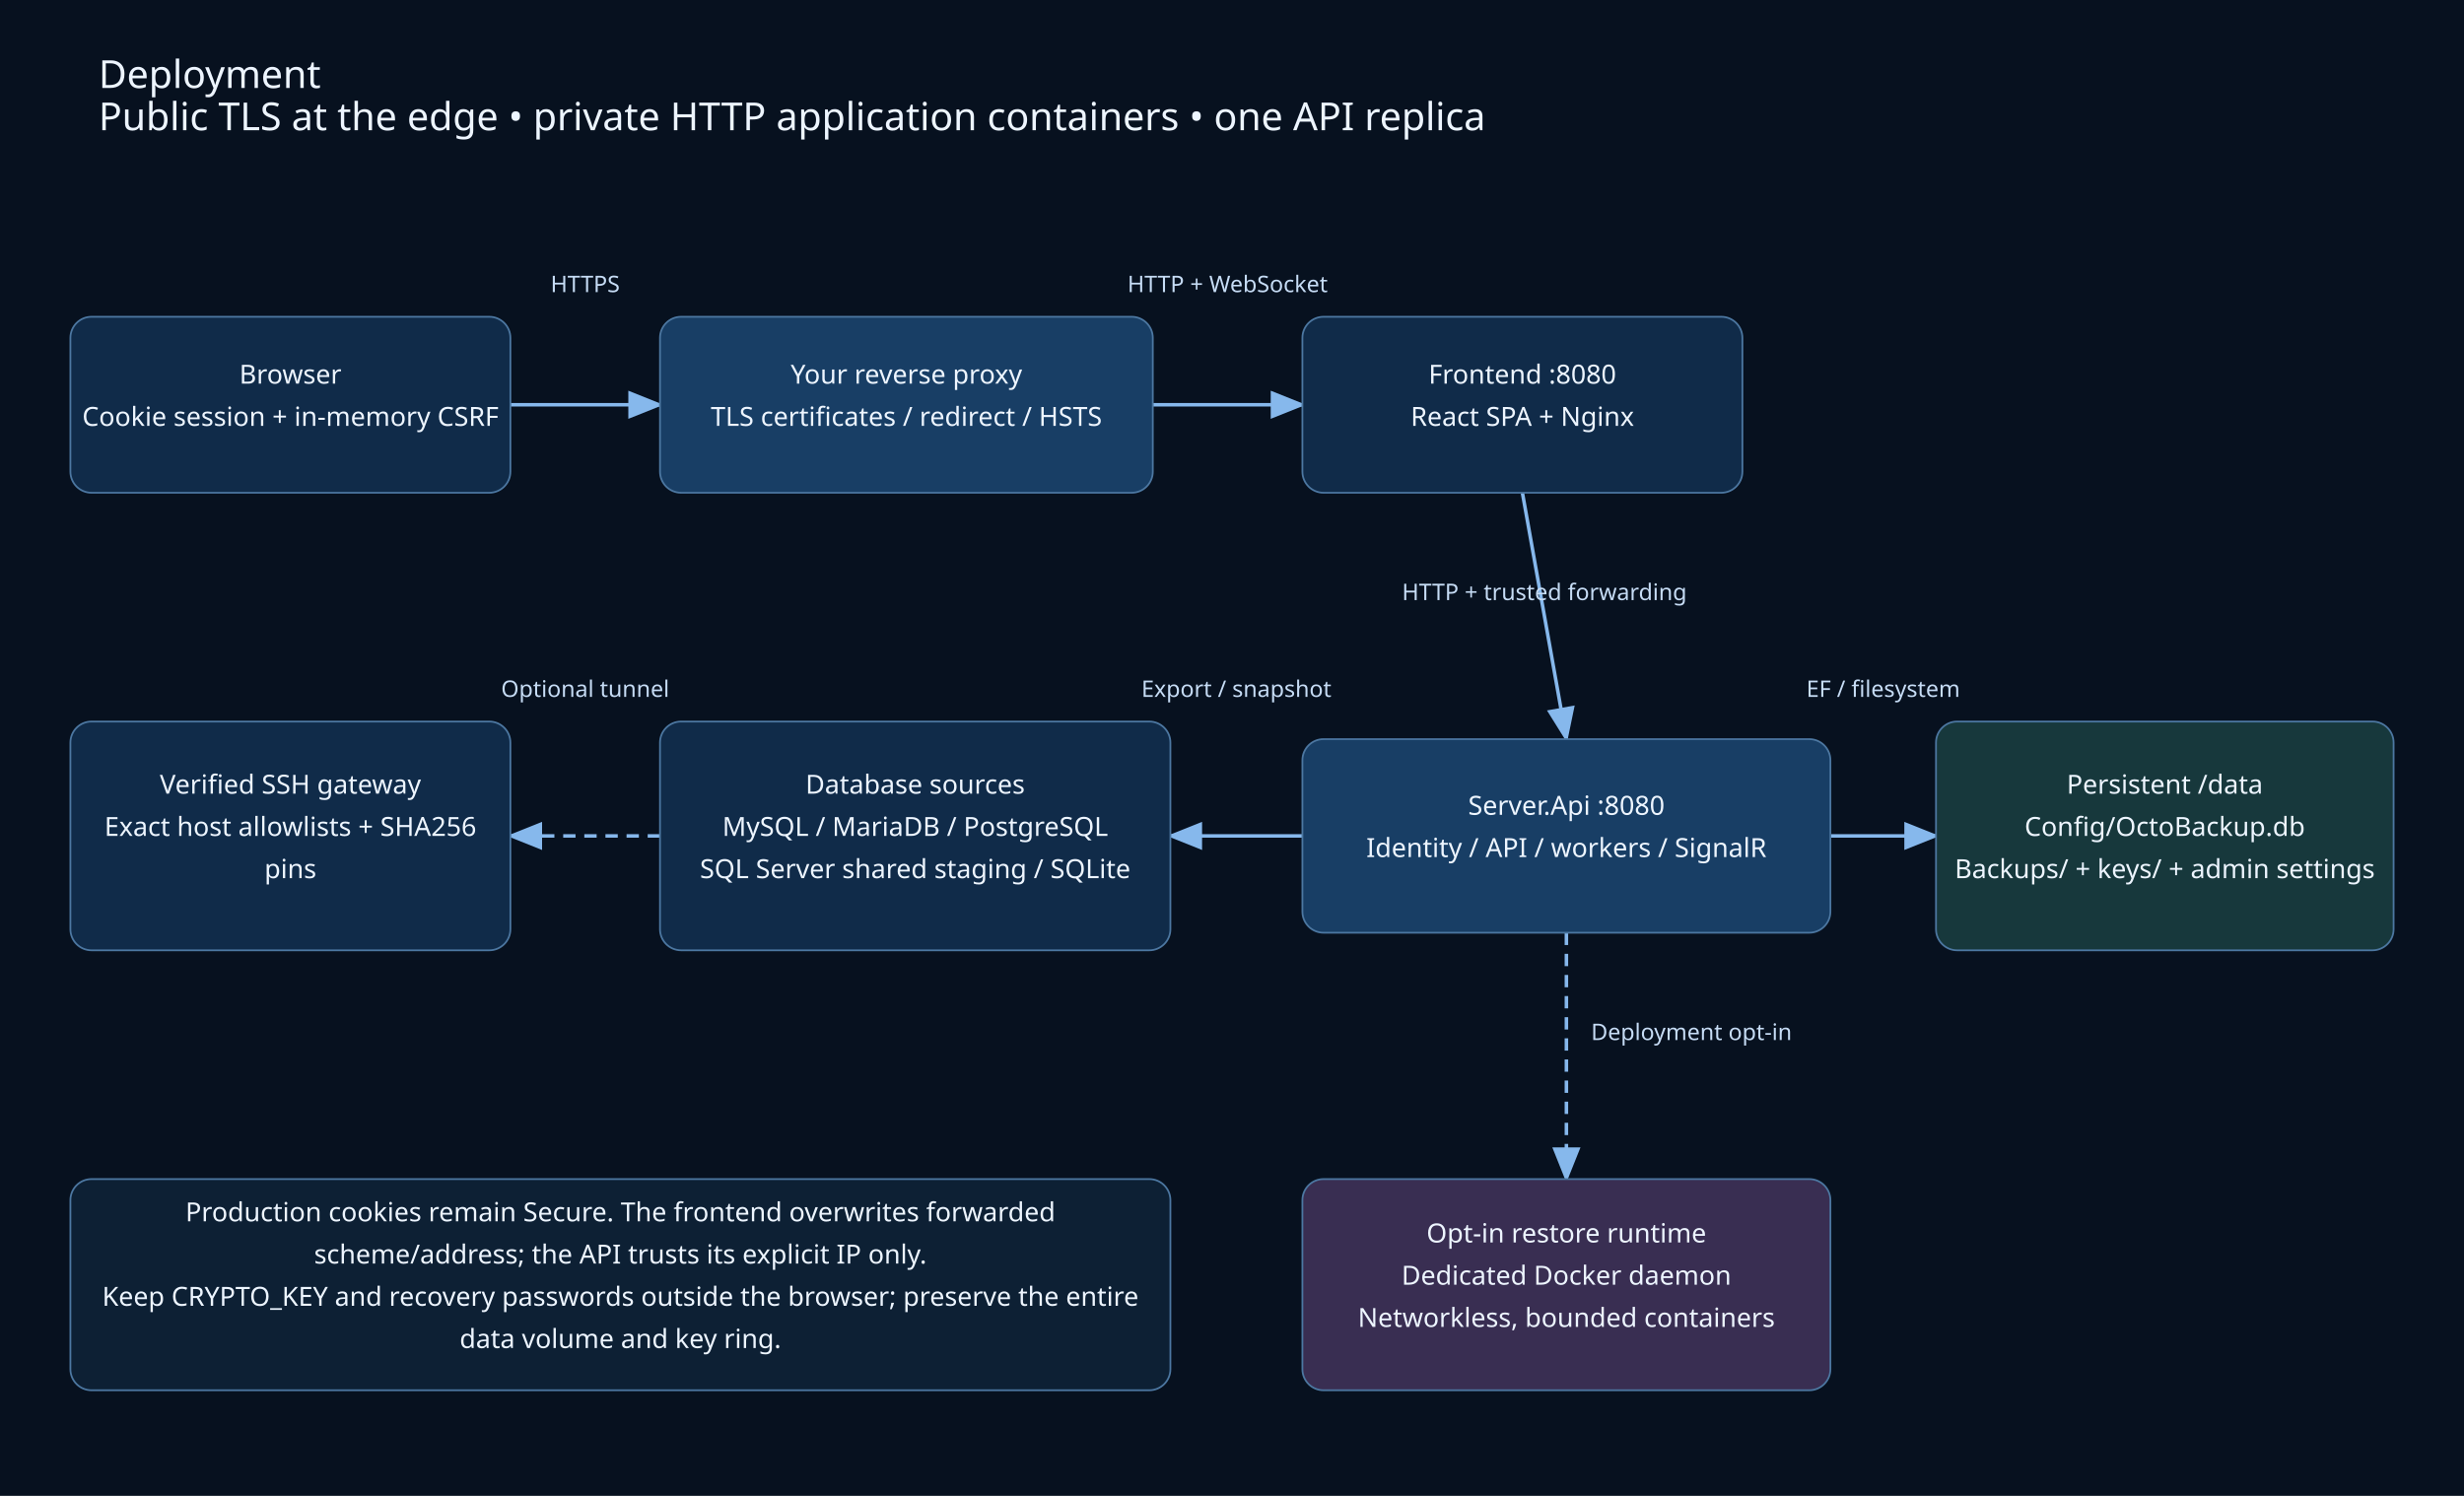
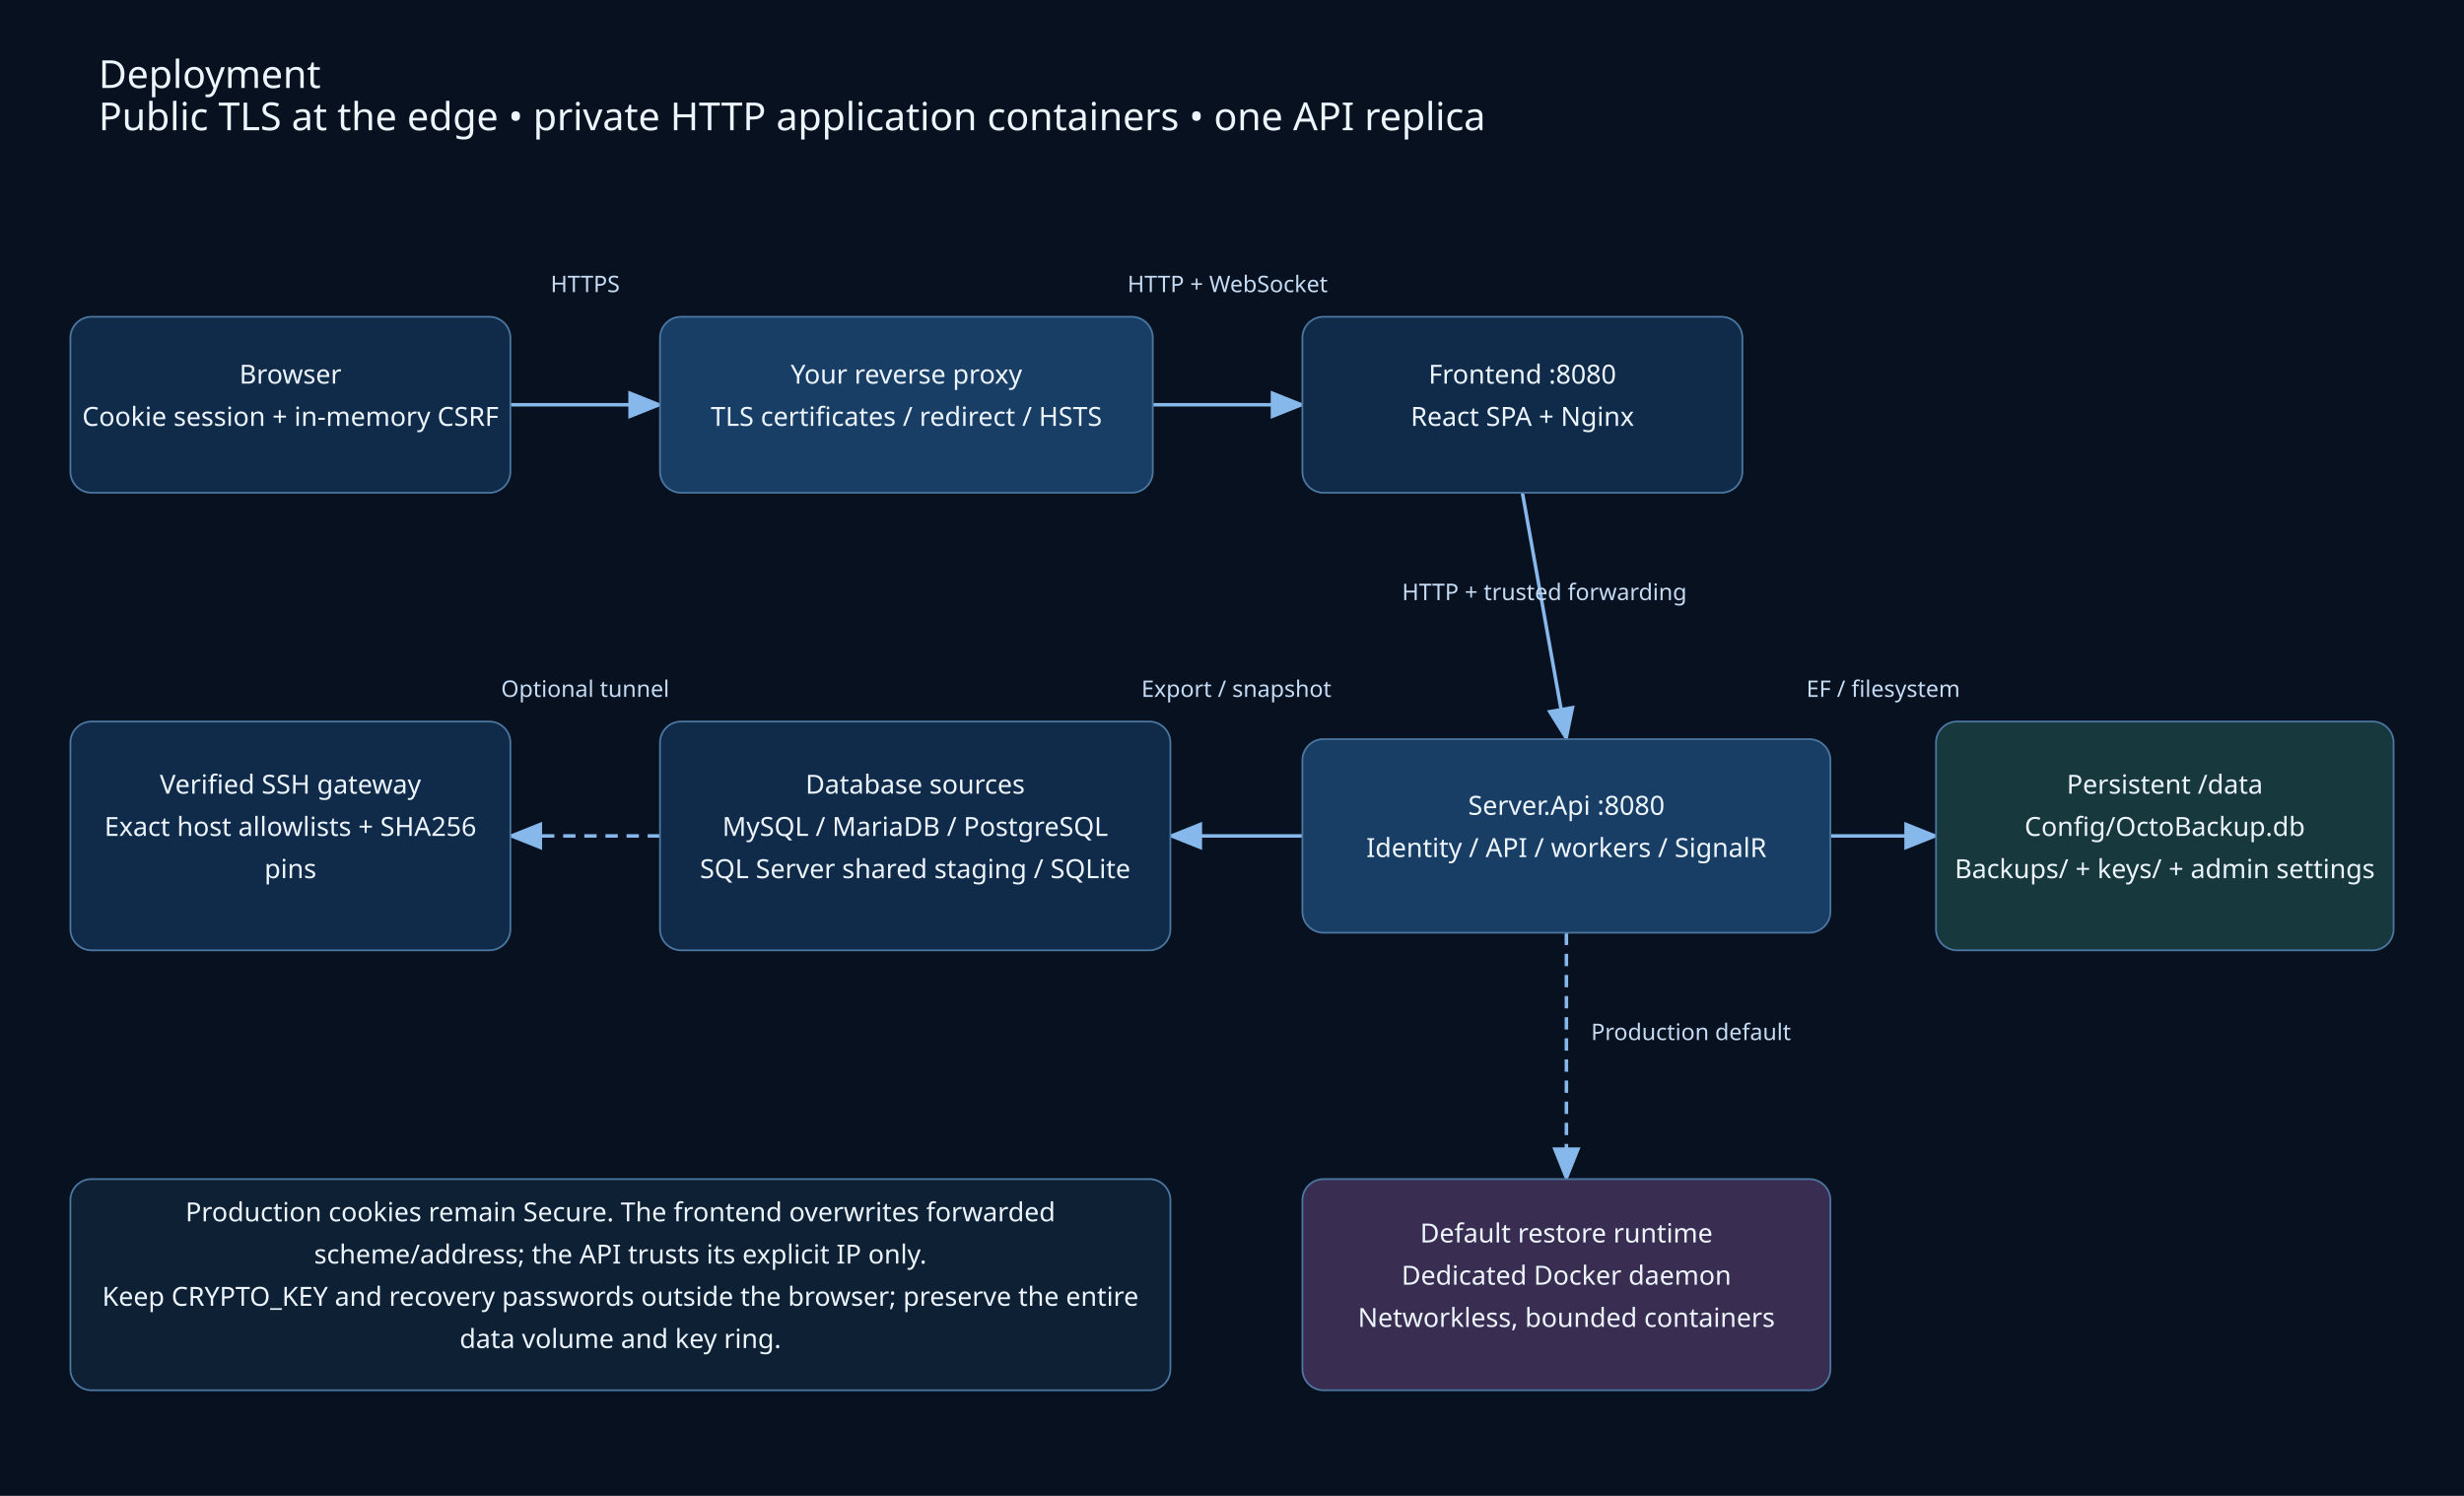
<svg xmlns="http://www.w3.org/2000/svg" viewBox="0 0 1400 850" role="img" aria-labelledby="title desc">
  <defs>
    <marker id="arrow" markerWidth="10" markerHeight="8" refX="9" refY="4" orient="auto">
      <path d="M0 0 L10 4 L0 8" fill="#86b8ec" />
    </marker>
  </defs>
  <rect width="1400" height="850" fill="#07111f" />
  <path d="M290 230.0 L375 230.0" fill="none" stroke="#86b8ec" stroke-width="2" marker-end="url(#arrow)" />
  <text x="332.5" y="166" text-anchor="middle" fill="#c6dcf5" font-family="sans-serif" font-size="13">HTTPS</text>
  <path d="M655 230.0 L740 230.0" fill="none" stroke="#86b8ec" stroke-width="2" marker-end="url(#arrow)" />
  <text x="697.5" y="166" text-anchor="middle" fill="#c6dcf5" font-family="sans-serif" font-size="13">HTTP + WebSocket</text>
  <path d="M865.0 280 L890.0 420" fill="none" stroke="#86b8ec" stroke-width="2" marker-end="url(#arrow)" />
  <text x="877.5" y="341.0" text-anchor="middle" fill="#c6dcf5" font-family="sans-serif" font-size="13">HTTP + trusted forwarding</text>
  <path d="M1040 475.0 L1100 475.0" fill="none" stroke="#86b8ec" stroke-width="2" marker-end="url(#arrow)" />
  <text x="1070.0" y="396" text-anchor="middle" fill="#c6dcf5" font-family="sans-serif" font-size="13">EF / filesystem</text>
  <path d="M740 475.0 L665 475.0" fill="none" stroke="#86b8ec" stroke-width="2" marker-end="url(#arrow)" />
  <text x="702.5" y="396" text-anchor="middle" fill="#c6dcf5" font-family="sans-serif" font-size="13">Export / snapshot</text>
  <path d="M375 475.0 L290 475.0" fill="none" stroke="#86b8ec" stroke-width="2" marker-end="url(#arrow)" stroke-dasharray="7 5" />
  <text x="332.5" y="396" text-anchor="middle" fill="#c6dcf5" font-family="sans-serif" font-size="13">Optional tunnel</text>
  <path d="M890.0 530 L890.0 670" fill="none" stroke="#86b8ec" stroke-width="2" marker-end="url(#arrow)" stroke-dasharray="7 5" />
-   <text x="904.0" y="591.0" text-anchor="start" fill="#c6dcf5" font-family="sans-serif" font-size="13">Deployment opt-in</text>
+   <text x="904.0" y="591.0" text-anchor="start" fill="#c6dcf5" font-family="sans-serif" font-size="13">Production default</text>
  <text x="56" y="50" text-anchor="start" fill="#edf5ff" font-family="sans-serif" font-size="22">Deployment</text>
  <text x="56" y="74" text-anchor="start" fill="#edf5ff" font-family="sans-serif" font-size="22">Public TLS at the edge • private HTTP application containers • one API replica</text>
  <rect x="40" y="180" width="250" height="100" rx="12" fill="#102b49" stroke="#4c77a1" />
  <text x="165.0" y="218.0" text-anchor="middle" fill="#edf5ff" font-family="sans-serif" font-size="15">Browser</text>
  <text x="165.0" y="242.0" text-anchor="middle" fill="#edf5ff" font-family="sans-serif" font-size="15">Cookie session + in-memory CSRF</text>
  <rect x="375" y="180" width="280" height="100" rx="12" fill="#183e65" stroke="#4c77a1" />
  <text x="515.0" y="218.0" text-anchor="middle" fill="#edf5ff" font-family="sans-serif" font-size="15">Your reverse proxy</text>
  <text x="515.0" y="242.0" text-anchor="middle" fill="#edf5ff" font-family="sans-serif" font-size="15">TLS certificates / redirect / HSTS</text>
  <rect x="740" y="180" width="250" height="100" rx="12" fill="#102b49" stroke="#4c77a1" />
  <text x="865.0" y="218.0" text-anchor="middle" fill="#edf5ff" font-family="sans-serif" font-size="15">Frontend :8080</text>
  <text x="865.0" y="242.0" text-anchor="middle" fill="#edf5ff" font-family="sans-serif" font-size="15">React SPA + Nginx</text>
  <rect x="740" y="420" width="300" height="110" rx="12" fill="#183e65" stroke="#4c77a1" />
  <text x="890.0" y="463.0" text-anchor="middle" fill="#edf5ff" font-family="sans-serif" font-size="15">Server.Api :8080</text>
  <text x="890.0" y="487.0" text-anchor="middle" fill="#edf5ff" font-family="sans-serif" font-size="15">Identity / API / workers / SignalR</text>
  <rect x="1100" y="410" width="260" height="130" rx="12" fill="#17383c" stroke="#4c77a1" />
  <text x="1230.0" y="451.0" text-anchor="middle" fill="#edf5ff" font-family="sans-serif" font-size="15">Persistent /data</text>
  <text x="1230.0" y="475.0" text-anchor="middle" fill="#edf5ff" font-family="sans-serif" font-size="15">Config/OctoBackup.db</text>
  <text x="1230.0" y="499.0" text-anchor="middle" fill="#edf5ff" font-family="sans-serif" font-size="15">Backups/ + keys/ + admin settings</text>
  <rect x="375" y="410" width="290" height="130" rx="12" fill="#102b49" stroke="#4c77a1" />
  <text x="520.0" y="451.0" text-anchor="middle" fill="#edf5ff" font-family="sans-serif" font-size="15">Database sources</text>
  <text x="520.0" y="475.0" text-anchor="middle" fill="#edf5ff" font-family="sans-serif" font-size="15">MySQL / MariaDB / PostgreSQL</text>
  <text x="520.0" y="499.0" text-anchor="middle" fill="#edf5ff" font-family="sans-serif" font-size="15">SQL Server shared staging / SQLite</text>
  <rect x="40" y="410" width="250" height="130" rx="12" fill="#102b49" stroke="#4c77a1" />
  <text x="165.0" y="451.0" text-anchor="middle" fill="#edf5ff" font-family="sans-serif" font-size="15">Verified SSH gateway</text>
  <text x="165.0" y="475.0" text-anchor="middle" fill="#edf5ff" font-family="sans-serif" font-size="15">Exact host allowlists + SHA256</text>
  <text x="165.0" y="499.0" text-anchor="middle" fill="#edf5ff" font-family="sans-serif" font-size="15">pins</text>
  <rect x="740" y="670" width="300" height="120" rx="12" fill="#392e52" stroke="#4c77a1" />
-   <text x="890.0" y="706.0" text-anchor="middle" fill="#edf5ff" font-family="sans-serif" font-size="15">Opt-in restore runtime</text>
+   <text x="890.0" y="706.0" text-anchor="middle" fill="#edf5ff" font-family="sans-serif" font-size="15">Default restore runtime</text>
  <text x="890.0" y="730.0" text-anchor="middle" fill="#edf5ff" font-family="sans-serif" font-size="15">Dedicated Docker daemon</text>
  <text x="890.0" y="754.0" text-anchor="middle" fill="#edf5ff" font-family="sans-serif" font-size="15">Networkless, bounded containers</text>
  <rect x="40" y="670" width="625" height="120" rx="12" fill="#0d2034" stroke="#4c77a1" />
  <text x="352.5" y="694.0" text-anchor="middle" fill="#edf5ff" font-family="sans-serif" font-size="15">Production cookies remain Secure. The frontend overwrites forwarded</text>
  <text x="352.5" y="718.0" text-anchor="middle" fill="#edf5ff" font-family="sans-serif" font-size="15">scheme/address; the API trusts its explicit IP only.</text>
  <text x="352.5" y="742.0" text-anchor="middle" fill="#edf5ff" font-family="sans-serif" font-size="15">Keep CRYPTO_KEY and recovery passwords outside the browser; preserve the entire</text>
  <text x="352.5" y="766.0" text-anchor="middle" fill="#edf5ff" font-family="sans-serif" font-size="15">data volume and key ring.</text>
</svg>
